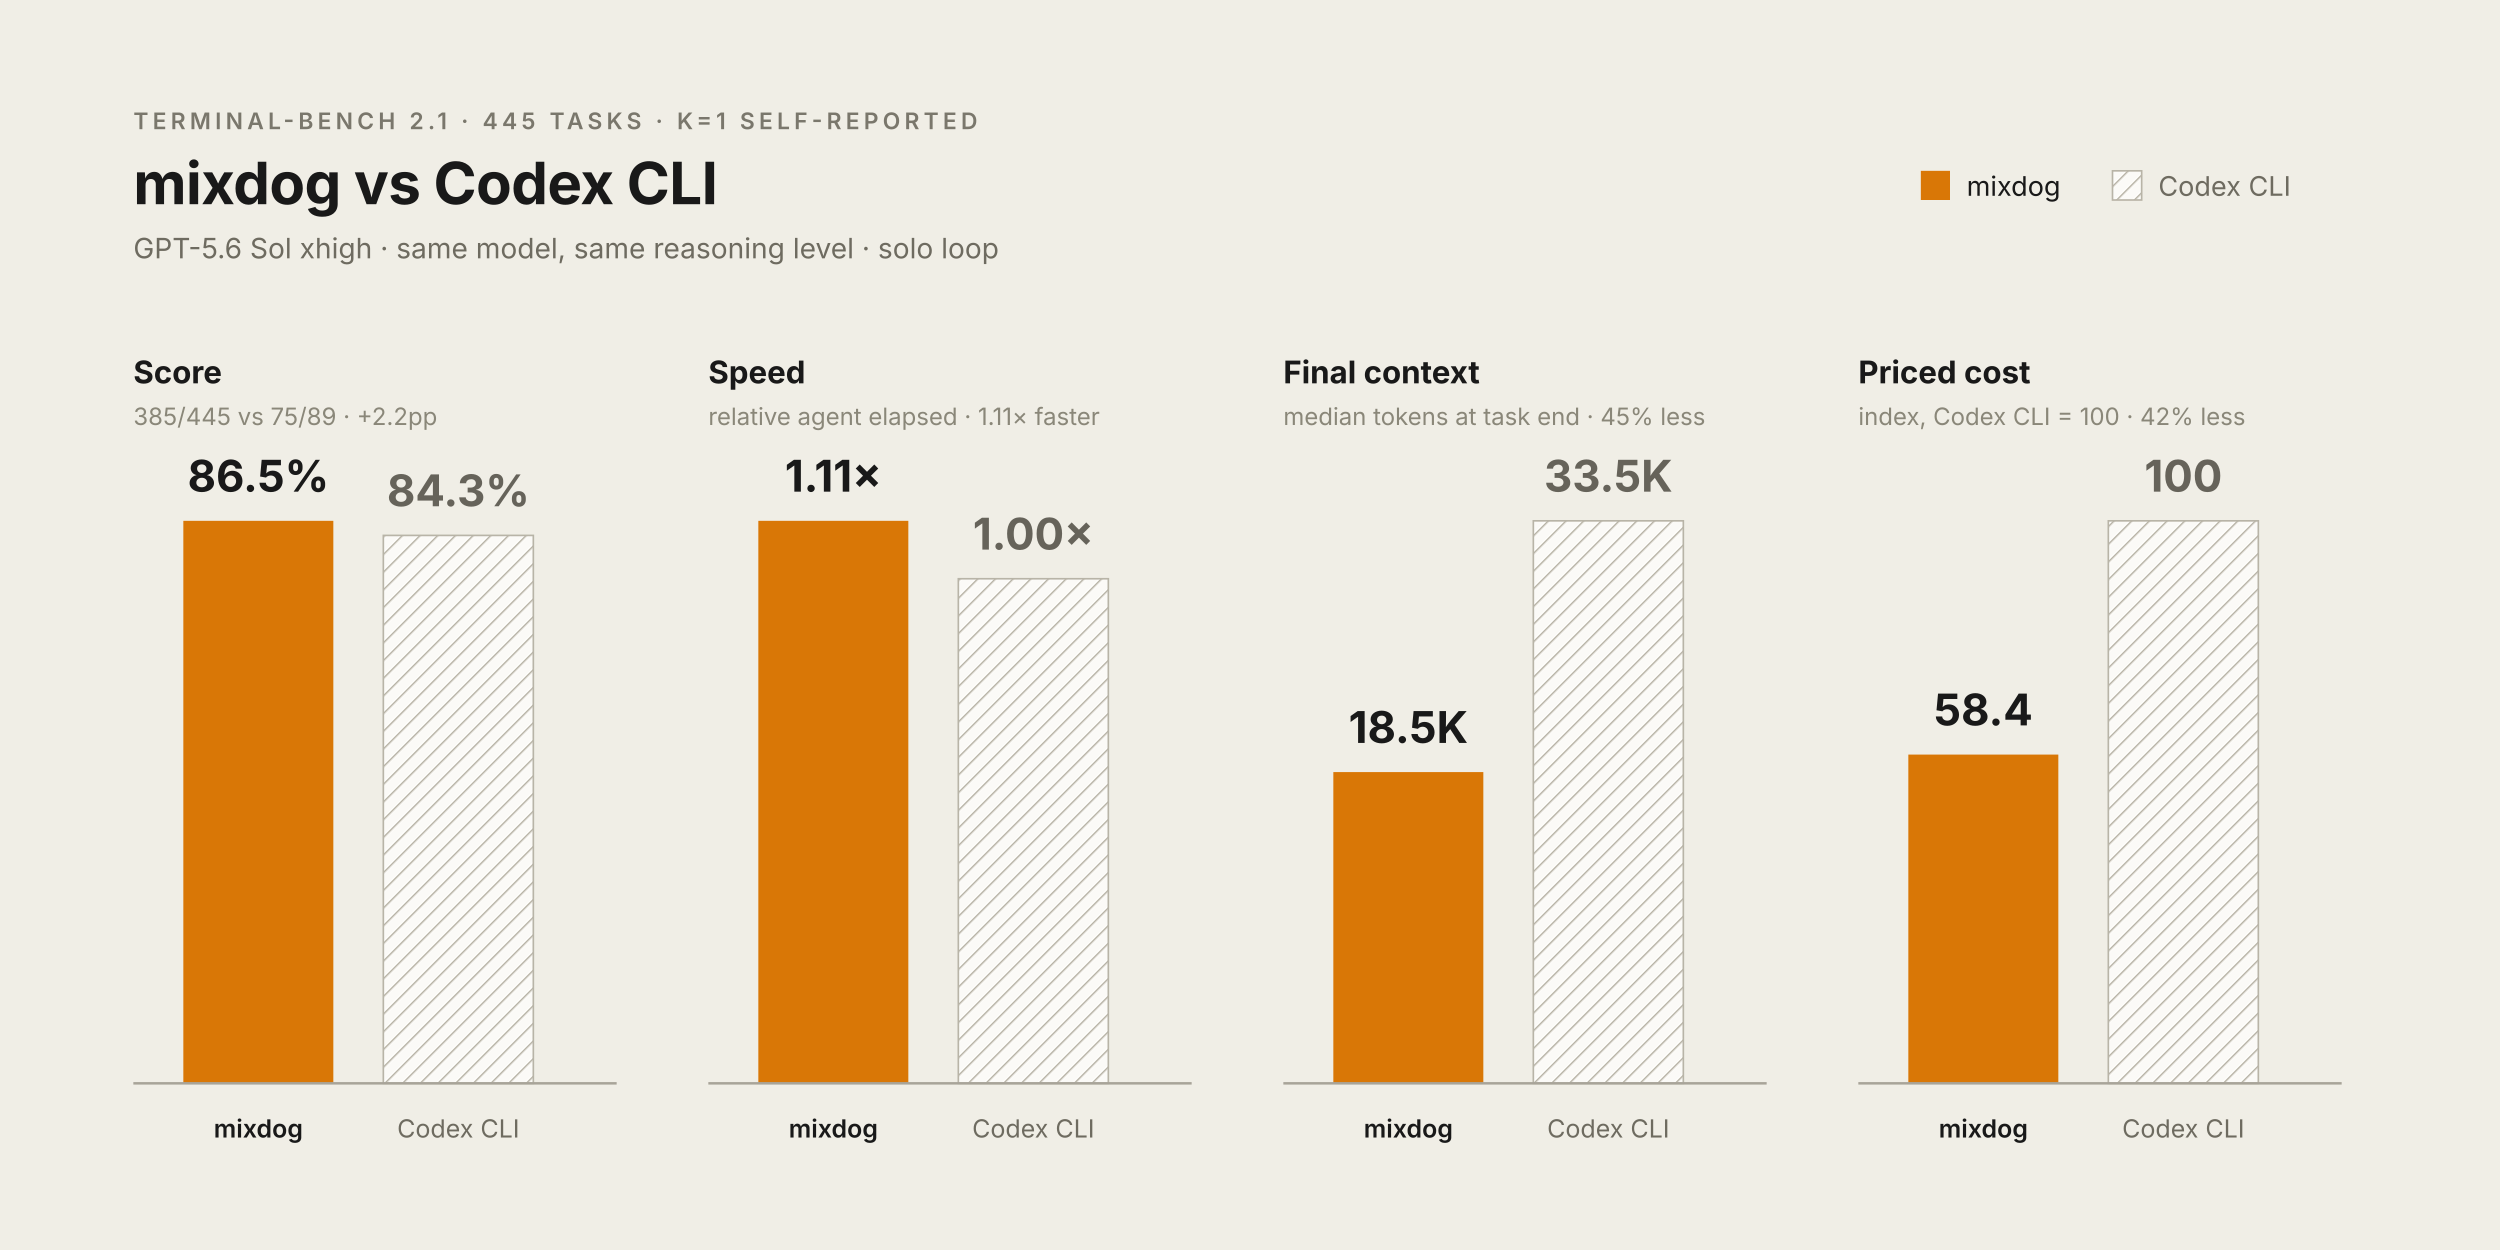
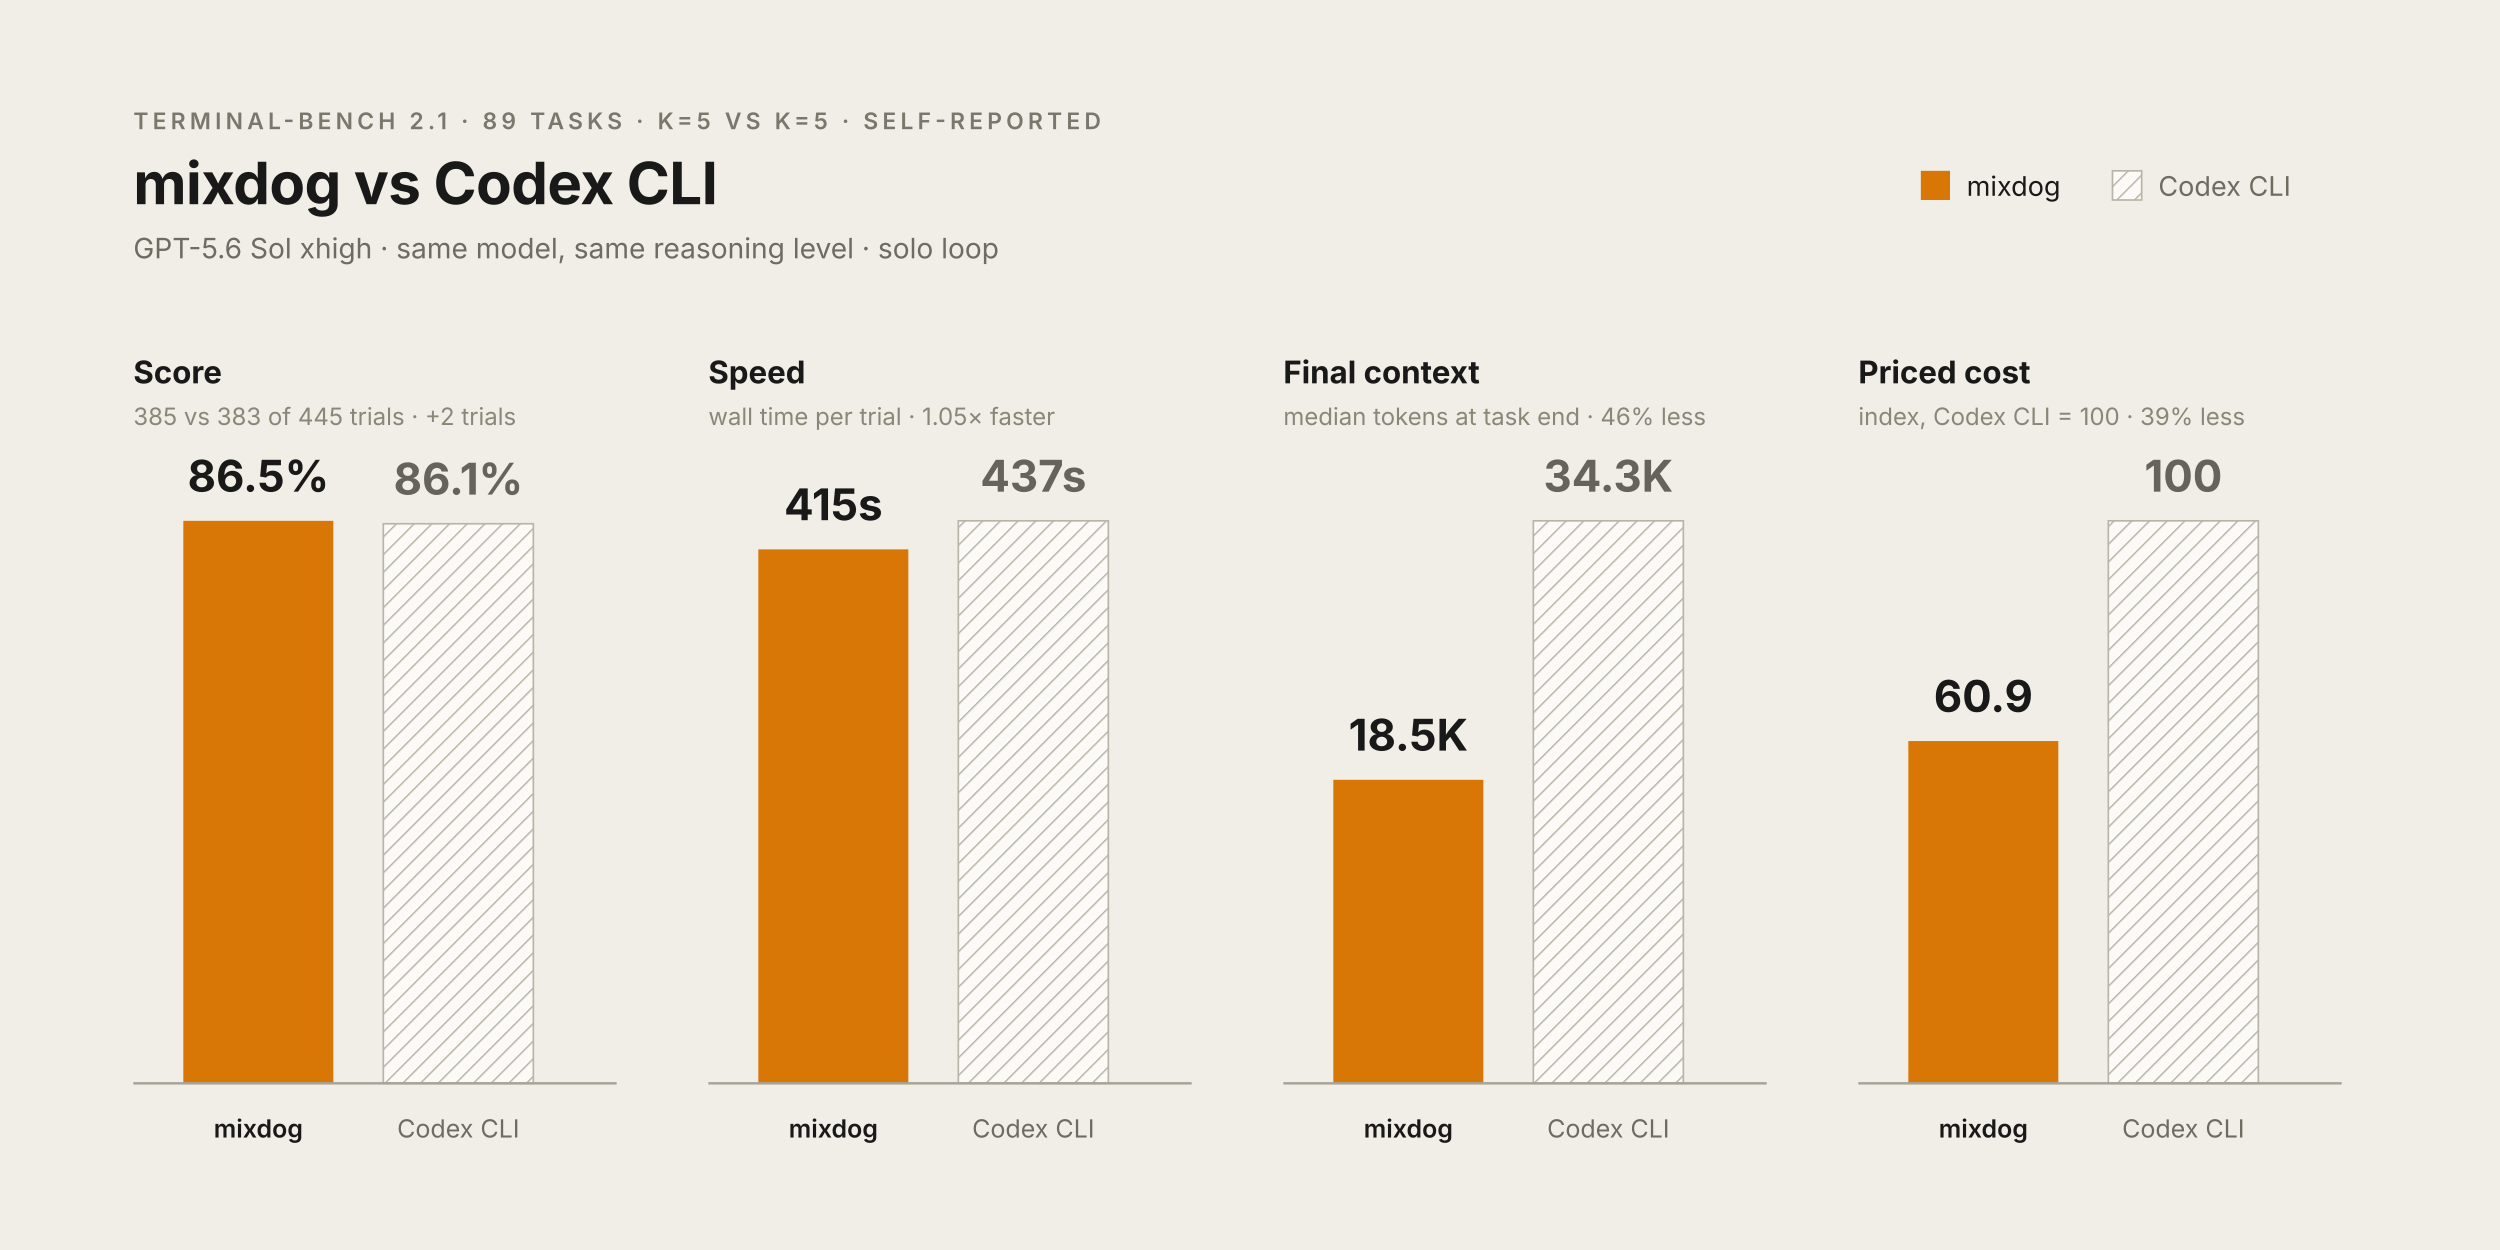
<svg xmlns="http://www.w3.org/2000/svg" width="1200" height="600" viewBox="0 0 1200 600" role="img" aria-labelledby="t d" font-family="Styrene A,Segoe UI Variable Display,Segoe UI,Inter,Helvetica Neue,Arial,sans-serif">
  <defs>
    <pattern id="hatch" patternUnits="userSpaceOnUse" width="6" height="6" patternTransform="rotate(45)">
      <rect width="6" height="6" fill="#FBFAF7" />
      <line x1="0" y1="0" x2="0" y2="6" stroke="#B8B4A7" stroke-width="1.4" />
    </pattern>
  </defs>
  <rect width="1200" height="600" fill="#F0EEE6" />
-   <text x="64" y="62" font-size="11" letter-spacing="2" font-weight="600" fill="#7A776C">TERMINAL-BENCH 2.1 · 445 TASKS · K=1 SELF-REPORTED</text>
+   <text x="64" y="62" font-size="11" letter-spacing="2" font-weight="600" fill="#7A776C">TERMINAL-BENCH 2.1 · 89 TASKS · K=5 VS K=5 · SELF-REPORTED</text>
  <text x="64" y="98" font-size="28" font-weight="650" letter-spacing="-0.3" fill="#191919">mixdog vs Codex CLI</text>
  <text x="64" y="124" font-size="13.5" fill="#6E6B60">GPT-5.6 Sol xhigh · same model, same reasoning level · solo loop</text>
  <rect x="922" y="82" width="14" height="14" fill="#D97706" />
  <text x="944" y="94" font-size="13" fill="#191919">mixdog</text>
  <rect x="1014" y="82" width="14" height="14" fill="url(#hatch)" stroke="#B8B4A7" stroke-width="0.8" />
  <text x="1036" y="94" font-size="13" fill="#6E6B60">Codex CLI</text>
  <text x="64" y="184" font-size="15" font-weight="650" fill="#191919">Score</text>
-   <text x="64" y="204" font-size="11.5" fill="#8A8779">385/445 vs 75/89 · +2.2pp</text>
+   <text x="64" y="204" font-size="11.5" fill="#8A8779">385 vs 383 of 445 trials · +2 trials</text>
  <rect x="88" y="250" width="72" height="270" fill="#D97706" />
  <text x="124" y="236" text-anchor="middle" font-size="21" font-weight="650" fill="#191919">86.5%</text>
-   <rect x="184" y="257" width="72" height="263" fill="url(#hatch)" stroke="#B8B4A7" stroke-width="0.8" />
-   <text x="220" y="243" text-anchor="middle" font-size="21" font-weight="650" fill="#66635A">84.3%</text>
+   <rect x="184" y="251.4" width="72" height="268.6" fill="url(#hatch)" stroke="#B8B4A7" stroke-width="0.8" />
+   <text x="220" y="237.4" text-anchor="middle" font-size="21" font-weight="650" fill="#66635A">86.1%</text>
  <line x1="64" y1="520" x2="296" y2="520" stroke="#A8A499" stroke-width="1.2" />
  <text x="124" y="546" text-anchor="middle" font-size="12" font-weight="600" fill="#191919">mixdog</text>
  <text x="220" y="546" text-anchor="middle" font-size="12" fill="#6E6B60">Codex CLI</text>
  <text x="340" y="184" font-size="15" font-weight="650" fill="#191919">Speed</text>
-   <text x="340" y="204" font-size="11.5" fill="#8A8779">relative agent elapsed · 1.11× faster</text>
-   <rect x="364" y="250" width="72" height="270" fill="#D97706" />
-   <text x="400" y="236" text-anchor="middle" font-size="21" font-weight="650" fill="#191919">1.11×</text>
-   <rect x="460" y="277.8" width="72" height="242.2" fill="url(#hatch)" stroke="#B8B4A7" stroke-width="0.8" />
-   <text x="496" y="263.8" text-anchor="middle" font-size="21" font-weight="650" fill="#66635A">1.00×</text>
+   <text x="340" y="204" font-size="11.5" fill="#8A8779">wall time per trial · 1.05× faster</text>
+   <rect x="364" y="263.7" width="72" height="256.3" fill="#D97706" />
+   <text x="400" y="249.7" text-anchor="middle" font-size="21" font-weight="650" fill="#191919">415s</text>
+   <rect x="460" y="250" width="72" height="270" fill="url(#hatch)" stroke="#B8B4A7" stroke-width="0.8" />
+   <text x="496" y="236" text-anchor="middle" font-size="21" font-weight="650" fill="#66635A">437s</text>
  <line x1="340" y1="520" x2="572" y2="520" stroke="#A8A499" stroke-width="1.2" />
  <text x="400" y="546" text-anchor="middle" font-size="12" font-weight="600" fill="#191919">mixdog</text>
  <text x="496" y="546" text-anchor="middle" font-size="12" fill="#6E6B60">Codex CLI</text>
  <text x="616" y="184" font-size="15" font-weight="650" fill="#191919">Final context</text>
-   <text x="616" y="204" font-size="11.5" fill="#8A8779">median tokens at task end · 45% less</text>
-   <rect x="640" y="370.6" width="72" height="149.4" fill="#D97706" />
-   <text x="676" y="356.6" text-anchor="middle" font-size="21" font-weight="650" fill="#191919">18.5K</text>
+   <text x="616" y="204" font-size="11.5" fill="#8A8779">median tokens at task end · 46% less</text>
+   <rect x="640" y="374.3" width="72" height="145.7" fill="#D97706" />
+   <text x="676" y="360.3" text-anchor="middle" font-size="21" font-weight="650" fill="#191919">18.5K</text>
  <rect x="736" y="250" width="72" height="270" fill="url(#hatch)" stroke="#B8B4A7" stroke-width="0.8" />
-   <text x="772" y="236" text-anchor="middle" font-size="21" font-weight="650" fill="#66635A">33.5K</text>
+   <text x="772" y="236" text-anchor="middle" font-size="21" font-weight="650" fill="#66635A">34.3K</text>
  <line x1="616" y1="520" x2="848" y2="520" stroke="#A8A499" stroke-width="1.2" />
  <text x="676" y="546" text-anchor="middle" font-size="12" font-weight="600" fill="#191919">mixdog</text>
  <text x="772" y="546" text-anchor="middle" font-size="12" fill="#6E6B60">Codex CLI</text>
  <text x="892" y="184" font-size="15" font-weight="650" fill="#191919">Priced cost</text>
-   <text x="892" y="204" font-size="11.5" fill="#8A8779">index, Codex CLI = 100 · 42% less</text>
-   <rect x="916" y="362.2" width="72" height="157.8" fill="#D97706" />
-   <text x="952" y="348.2" text-anchor="middle" font-size="21" font-weight="650" fill="#191919">58.4</text>
+   <text x="892" y="204" font-size="11.5" fill="#8A8779">index, Codex CLI = 100 · 39% less</text>
+   <rect x="916" y="355.7" width="72" height="164.3" fill="#D97706" />
+   <text x="952" y="341.7" text-anchor="middle" font-size="21" font-weight="650" fill="#191919">60.9</text>
  <rect x="1012" y="250" width="72" height="270" fill="url(#hatch)" stroke="#B8B4A7" stroke-width="0.8" />
  <text x="1048" y="236" text-anchor="middle" font-size="21" font-weight="650" fill="#66635A">100</text>
  <line x1="892" y1="520" x2="1124" y2="520" stroke="#A8A499" stroke-width="1.2" />
  <text x="952" y="546" text-anchor="middle" font-size="12" font-weight="600" fill="#191919">mixdog</text>
  <text x="1048" y="546" text-anchor="middle" font-size="12" fill="#6E6B60">Codex CLI</text>
</svg>
